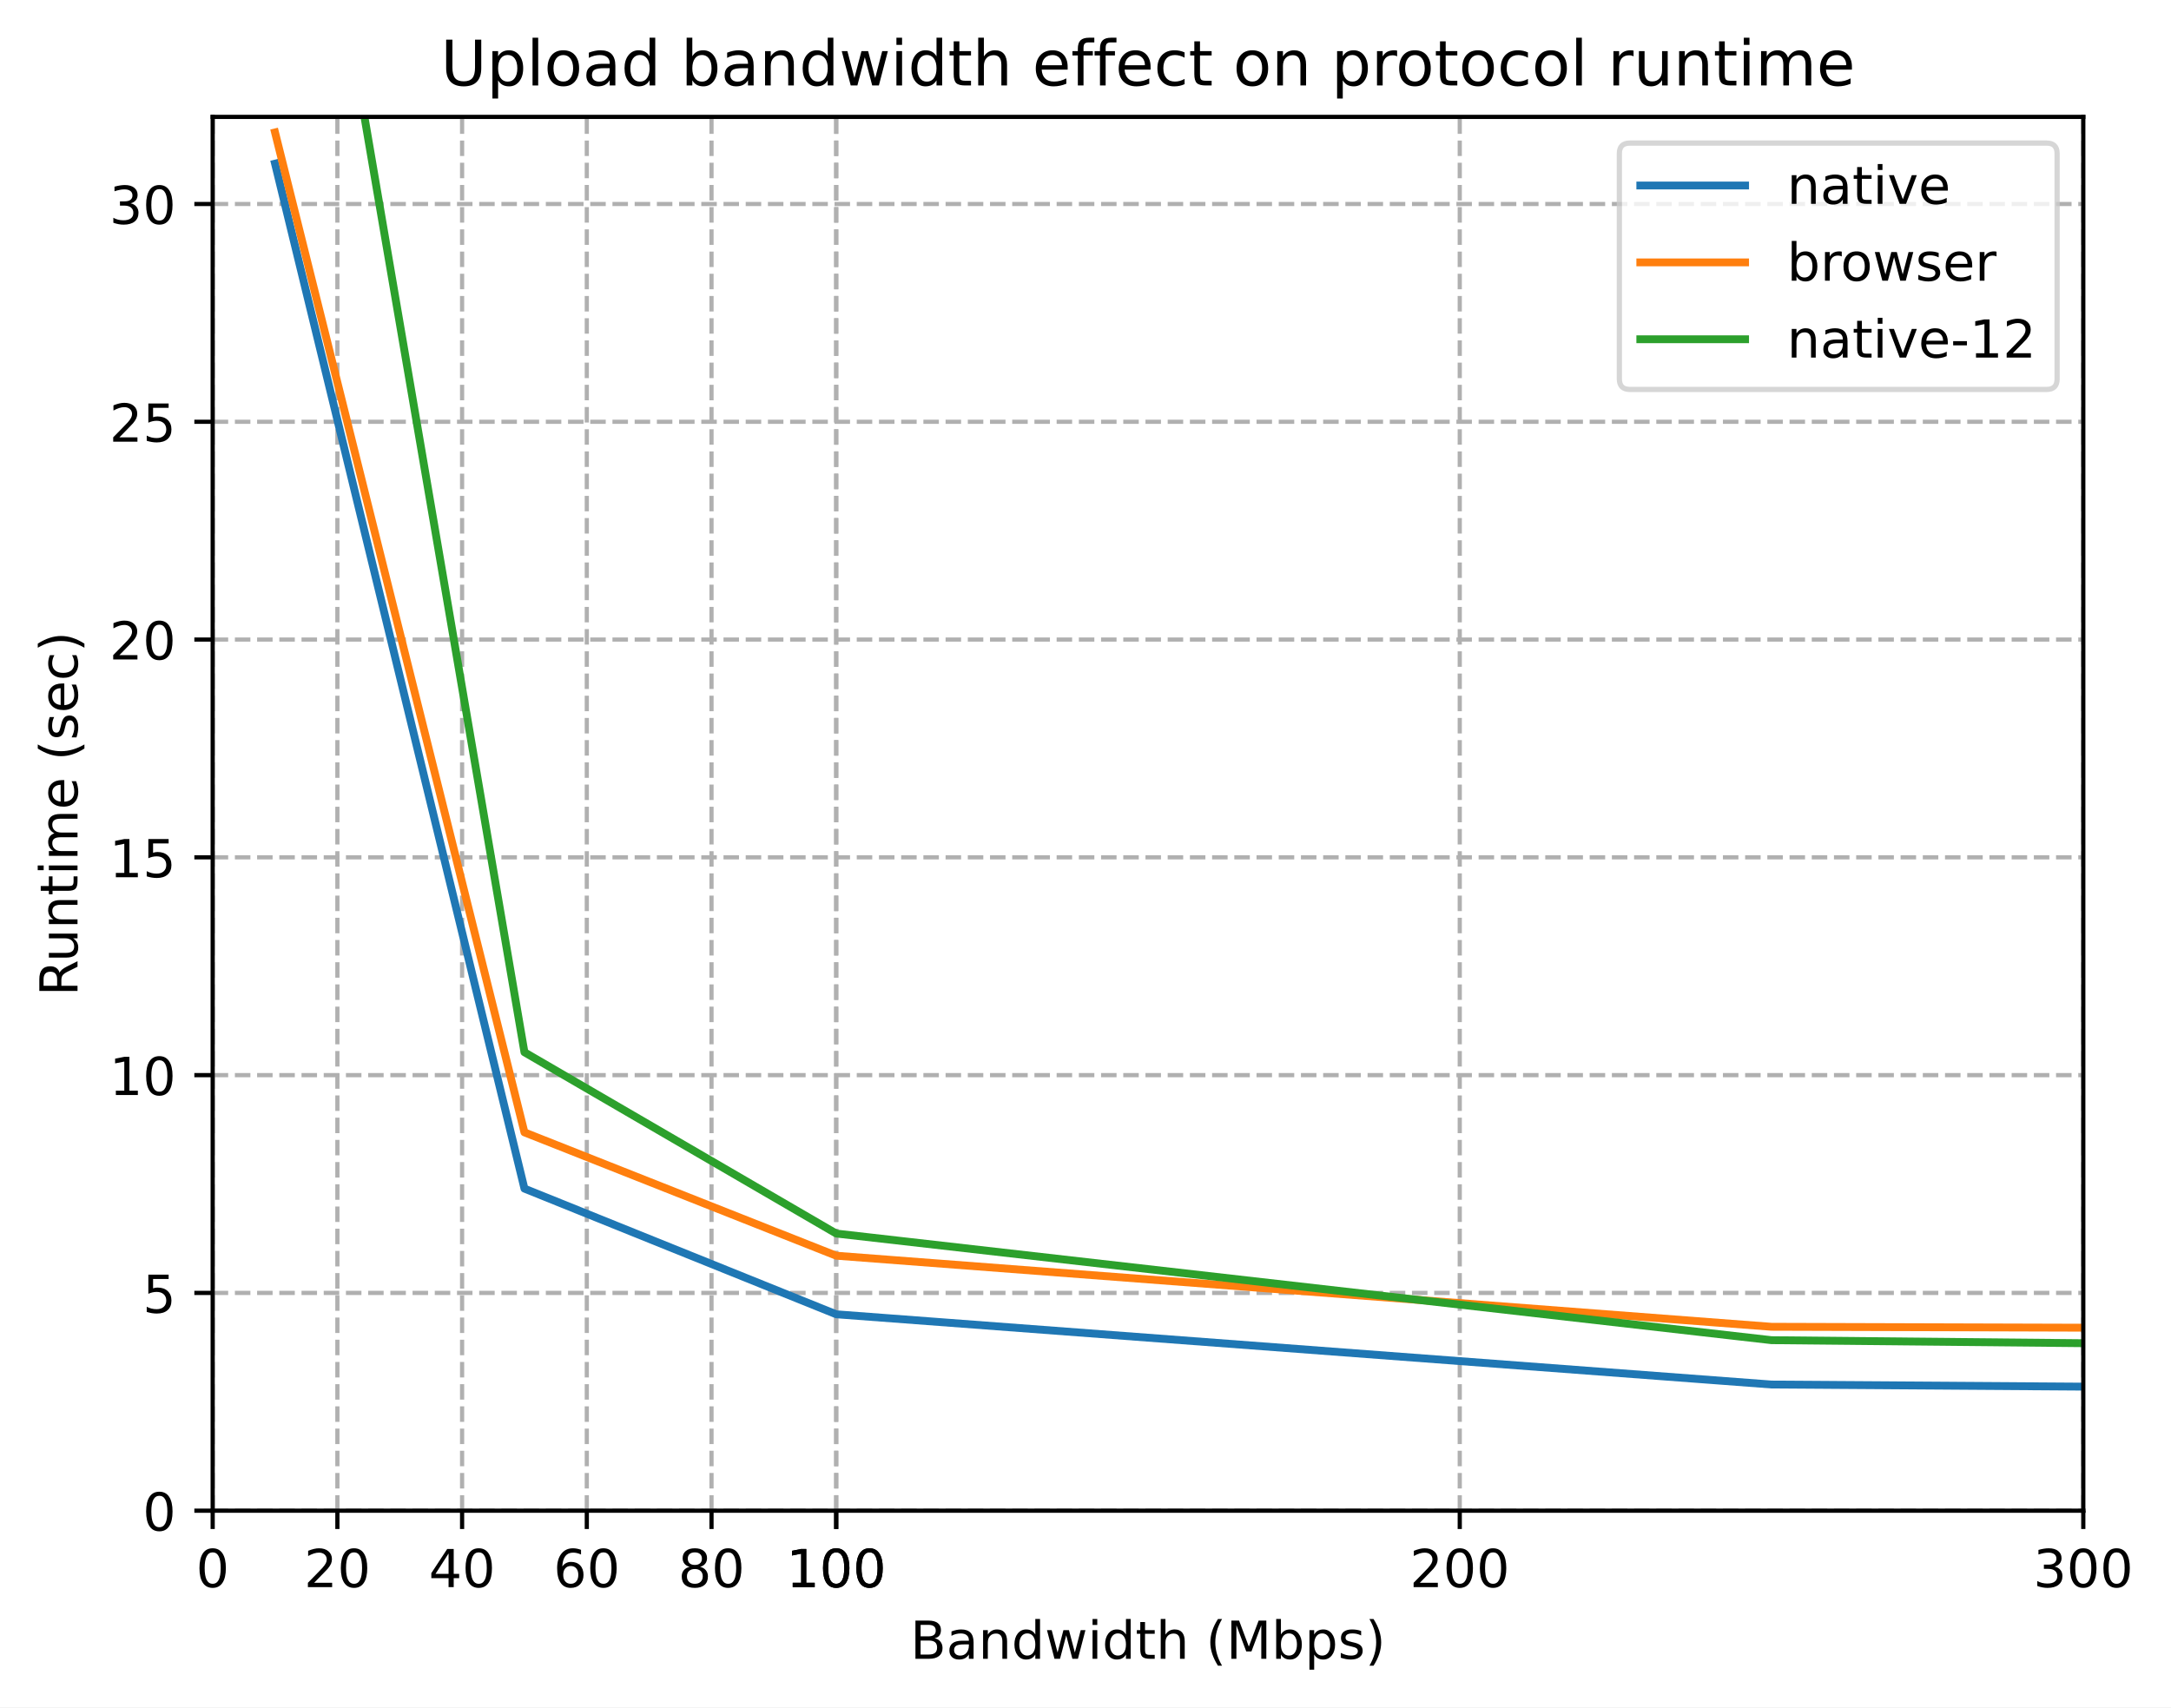
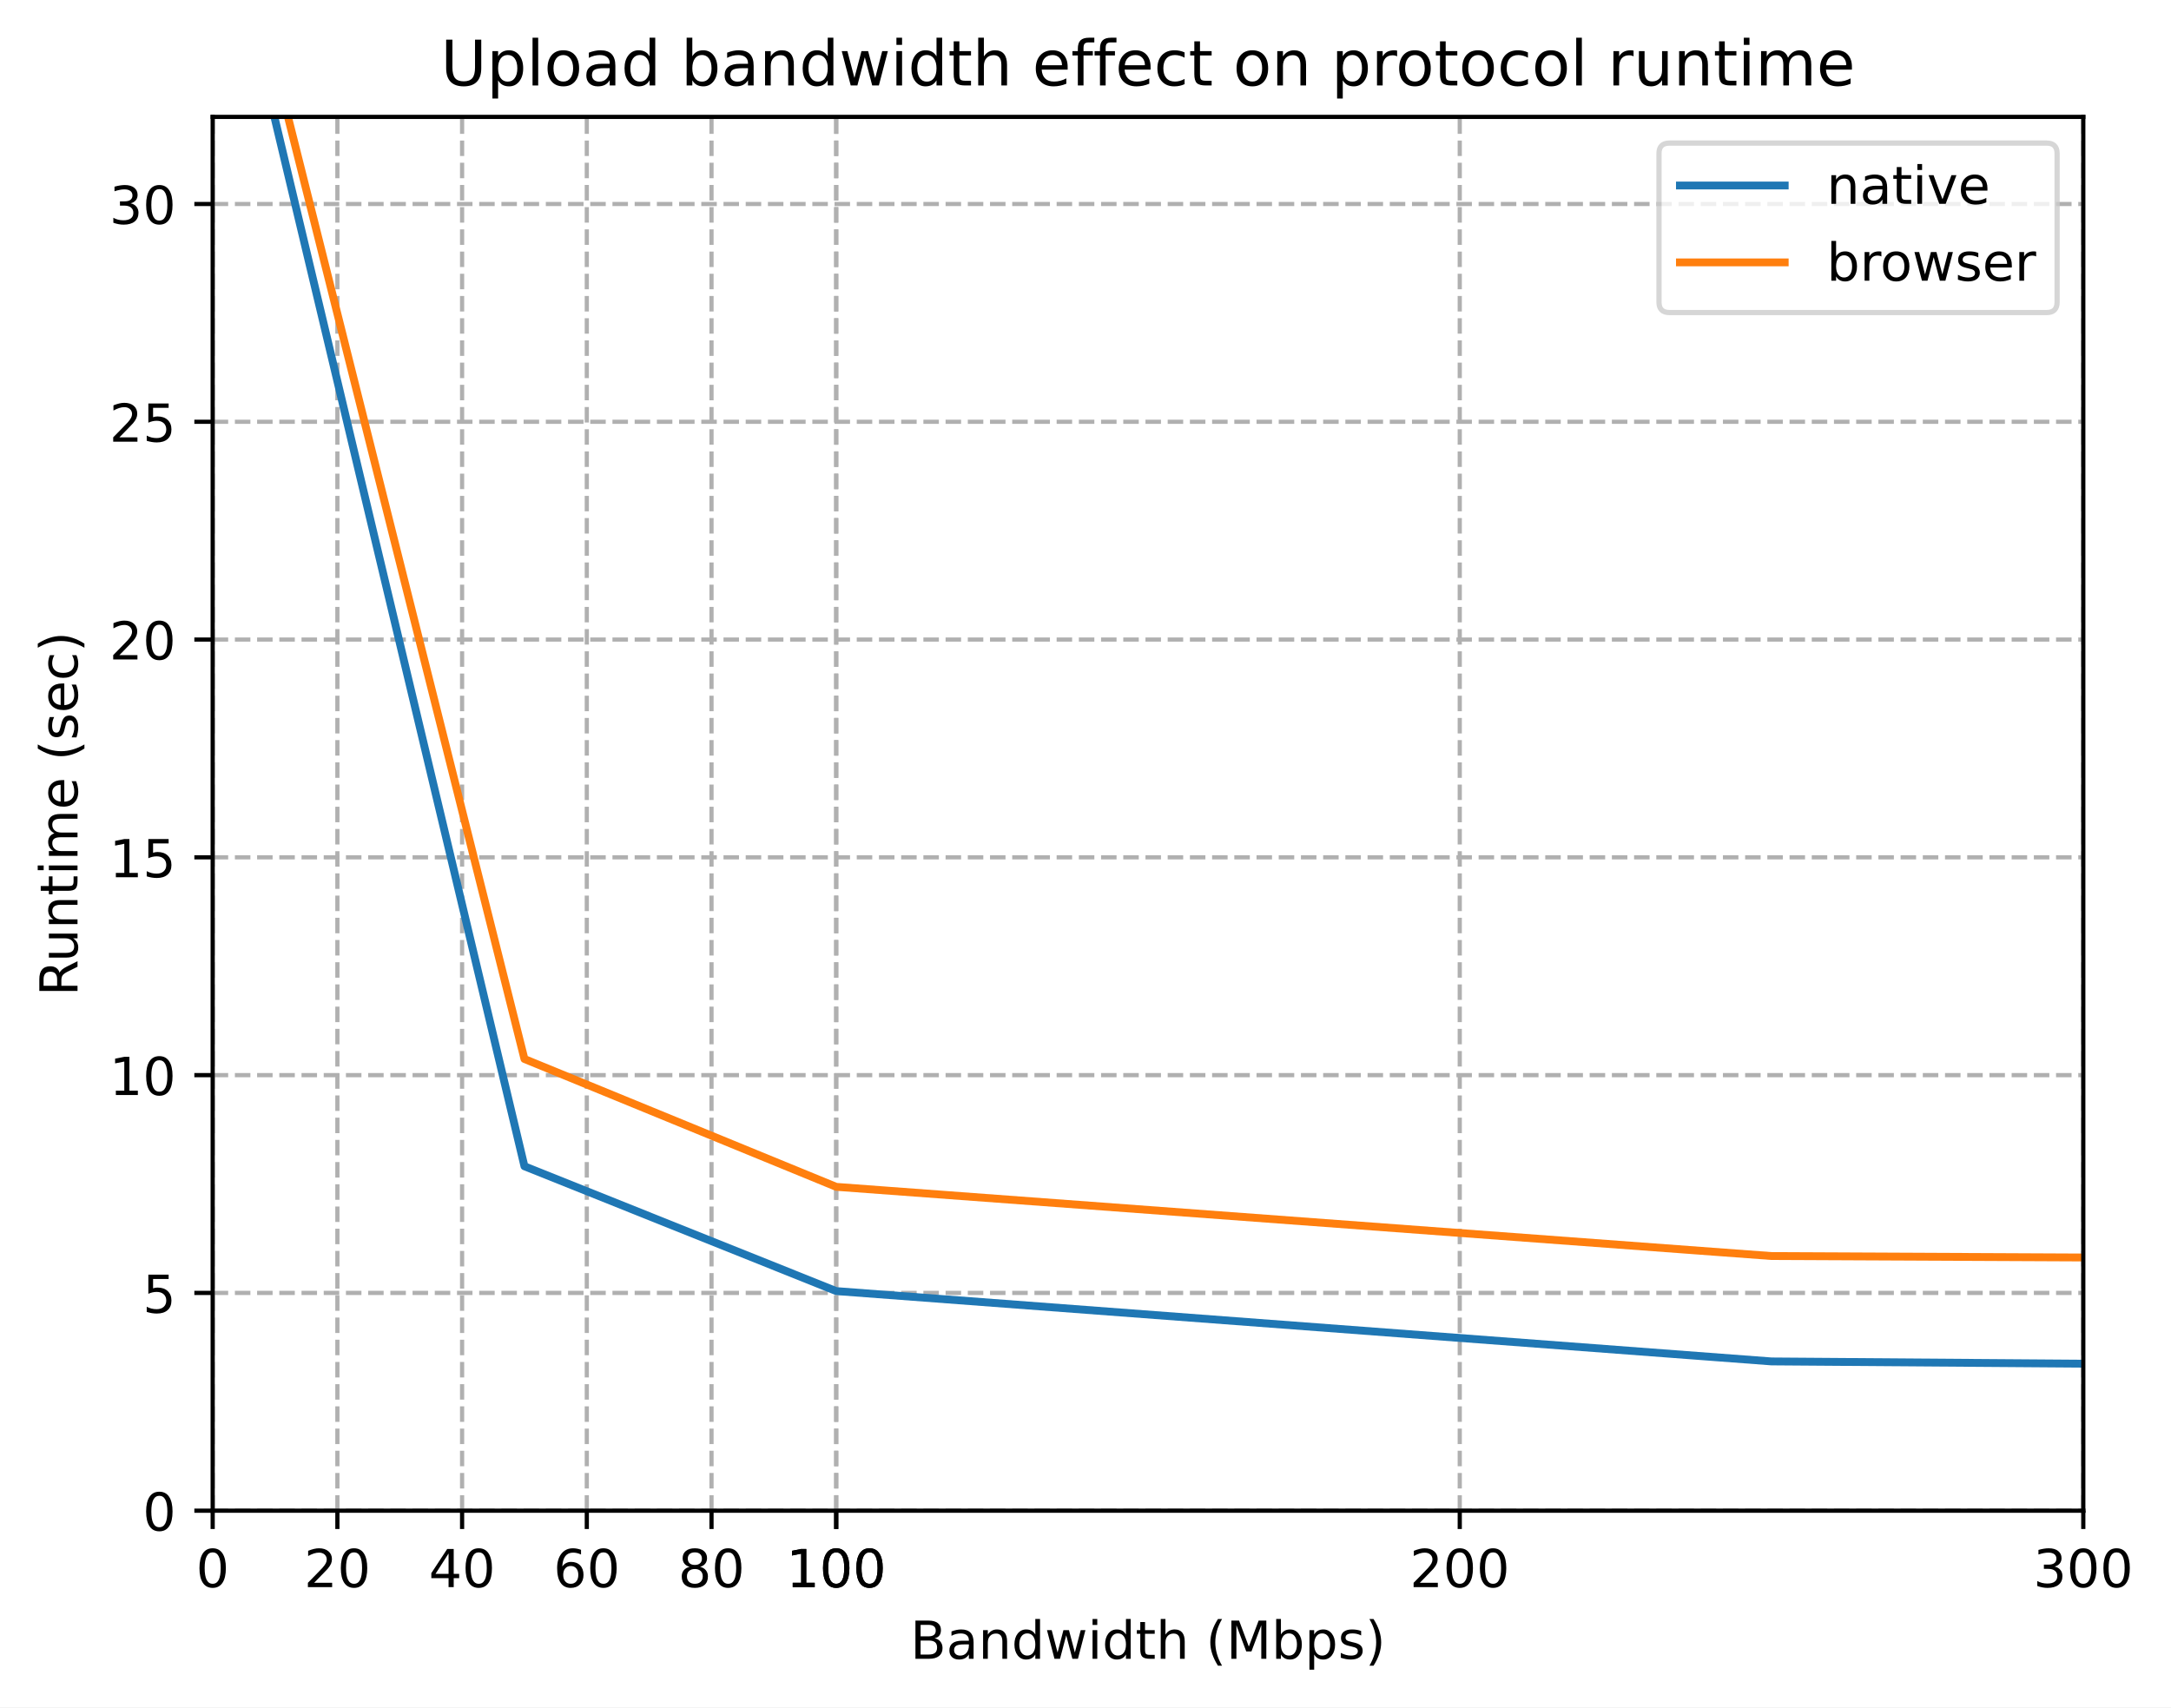
<svg xmlns="http://www.w3.org/2000/svg" xmlns:xlink="http://www.w3.org/1999/xlink" width="414.467pt" height="325.986pt" viewBox="0 0 414.467 325.986" version="1.1">
  <defs>
    <style type="text/css">*{stroke-linejoin: round; stroke-linecap: butt}</style>
  </defs>
  <g id="figure_1">
    <g id="patch_1">
      <path d="M 0 325.986  L 414.467 325.986  L 414.467 0  L 0 0  z " style="fill: #ffffff" />
    </g>
    <g id="axes_1">
      <g id="patch_2">
        <path d="M 40.603 288.43  L 397.723 288.43  L 397.723 22.318  L 40.603 22.318  z " style="fill: #ffffff" />
      </g>
      <g id="matplotlib.axis_1">
        <g id="xtick_1">
          <g id="line2d_1">
-             <path d="M 40.603 288.43  L 40.603 22.318  " clip-path="url(#pbd665a8f31)" style="fill: none; stroke-dasharray: 2.96,1.28; stroke-dashoffset: 0; stroke: #b0b0b0; stroke-width: 0.8" />
+             <path d="M 40.603 288.43  L 40.603 22.318  " clip-path="url(#pa6a44167e9)" style="fill: none; stroke-dasharray: 2.96,1.28; stroke-dashoffset: 0; stroke: #b0b0b0; stroke-width: 0.8" />
          </g>
          <g id="line2d_2">
            <defs>
-               <path id="m6ba4d88e51" d="M 0 0  L 0 3.5  " style="stroke: #000000; stroke-width: 0.8" />
+               <path id="me8ff50c02f" d="M 0 0  L 0 3.5  " style="stroke: #000000; stroke-width: 0.8" />
            </defs>
            <g>
-               <use xlink:href="#m6ba4d88e51" x="40.603" y="288.43" style="stroke: #000000; stroke-width: 0.8" />
+               <use xlink:href="#me8ff50c02f" x="40.603" y="288.43" style="stroke: #000000; stroke-width: 0.8" />
            </g>
          </g>
          <g id="text_1">
            <g transform="translate(37.42188 303.0286) scale(0.1 -0.1)">
              <defs>
                <path id="DejaVuSans-30" d="M 2034 4250  Q 1547 4250 1301 3770  Q 1056 3291 1056 2328  Q 1056 1369 1301 889  Q 1547 409 2034 409  Q 2525 409 2770 889  Q 3016 1369 3016 2328  Q 3016 3291 2770 3770  Q 2525 4250 2034 4250  z M 2034 4750  Q 2819 4750 3233 4129  Q 3647 3509 3647 2328  Q 3647 1150 3233 529  Q 2819 -91 2034 -91  Q 1250 -91 836 529  Q 422 1150 422 2328  Q 422 3509 836 4129  Q 1250 4750 2034 4750  z " transform="scale(0.015625)" />
              </defs>
              <use xlink:href="#DejaVuSans-30" />
            </g>
          </g>
        </g>
        <g id="xtick_2">
          <g id="line2d_3">
-             <path d="M 64.411 288.43  L 64.411 22.318  " clip-path="url(#pbd665a8f31)" style="fill: none; stroke-dasharray: 2.96,1.28; stroke-dashoffset: 0; stroke: #b0b0b0; stroke-width: 0.8" />
+             <path d="M 64.411 288.43  L 64.411 22.318  " clip-path="url(#pa6a44167e9)" style="fill: none; stroke-dasharray: 2.96,1.28; stroke-dashoffset: 0; stroke: #b0b0b0; stroke-width: 0.8" />
          </g>
          <g id="line2d_4">
            <g>
-               <use xlink:href="#m6ba4d88e51" x="64.411" y="288.43" style="stroke: #000000; stroke-width: 0.8" />
+               <use xlink:href="#me8ff50c02f" x="64.411" y="288.43" style="stroke: #000000; stroke-width: 0.8" />
            </g>
          </g>
          <g id="text_2">
            <g transform="translate(58.04863 303.0286) scale(0.1 -0.1)">
              <defs>
                <path id="DejaVuSans-32" d="M 1228 531  L 3431 531  L 3431 0  L 469 0  L 469 531  Q 828 903 1448 1529  Q 2069 2156 2228 2338  Q 2531 2678 2651 2914  Q 2772 3150 2772 3378  Q 2772 3750 2511 3984  Q 2250 4219 1831 4219  Q 1534 4219 1204 4116  Q 875 4013 500 3803  L 500 4441  Q 881 4594 1212 4672  Q 1544 4750 1819 4750  Q 2544 4750 2975 4387  Q 3406 4025 3406 3419  Q 3406 3131 3298 2873  Q 3191 2616 2906 2266  Q 2828 2175 2409 1742  Q 1991 1309 1228 531  z " transform="scale(0.015625)" />
              </defs>
              <use xlink:href="#DejaVuSans-32" />
              <use xlink:href="#DejaVuSans-30" transform="translate(63.62305 0)" />
            </g>
          </g>
        </g>
        <g id="xtick_3">
          <g id="line2d_5">
-             <path d="M 88.219 288.43  L 88.219 22.318  " clip-path="url(#pbd665a8f31)" style="fill: none; stroke-dasharray: 2.96,1.28; stroke-dashoffset: 0; stroke: #b0b0b0; stroke-width: 0.8" />
+             <path d="M 88.219 288.43  L 88.219 22.318  " clip-path="url(#pa6a44167e9)" style="fill: none; stroke-dasharray: 2.96,1.28; stroke-dashoffset: 0; stroke: #b0b0b0; stroke-width: 0.8" />
          </g>
          <g id="line2d_6">
            <g>
-               <use xlink:href="#m6ba4d88e51" x="88.219" y="288.43" style="stroke: #000000; stroke-width: 0.8" />
+               <use xlink:href="#me8ff50c02f" x="88.219" y="288.43" style="stroke: #000000; stroke-width: 0.8" />
            </g>
          </g>
          <g id="text_3">
            <g transform="translate(81.85662 303.0286) scale(0.1 -0.1)">
              <defs>
                <path id="DejaVuSans-34" d="M 2419 4116  L 825 1625  L 2419 1625  L 2419 4116  z M 2253 4666  L 3047 4666  L 3047 1625  L 3713 1625  L 3713 1100  L 3047 1100  L 3047 0  L 2419 0  L 2419 1100  L 313 1100  L 313 1709  L 2253 4666  z " transform="scale(0.015625)" />
              </defs>
              <use xlink:href="#DejaVuSans-34" />
              <use xlink:href="#DejaVuSans-30" transform="translate(63.62305 0)" />
            </g>
          </g>
        </g>
        <g id="xtick_4">
          <g id="line2d_7">
-             <path d="M 112.027 288.43  L 112.027 22.318  " clip-path="url(#pbd665a8f31)" style="fill: none; stroke-dasharray: 2.96,1.28; stroke-dashoffset: 0; stroke: #b0b0b0; stroke-width: 0.8" />
+             <path d="M 112.027 288.43  L 112.027 22.318  " clip-path="url(#pa6a44167e9)" style="fill: none; stroke-dasharray: 2.96,1.28; stroke-dashoffset: 0; stroke: #b0b0b0; stroke-width: 0.8" />
          </g>
          <g id="line2d_8">
            <g>
-               <use xlink:href="#m6ba4d88e51" x="112.027" y="288.43" style="stroke: #000000; stroke-width: 0.8" />
+               <use xlink:href="#me8ff50c02f" x="112.027" y="288.43" style="stroke: #000000; stroke-width: 0.8" />
            </g>
          </g>
          <g id="text_4">
            <g transform="translate(105.6646 303.0286) scale(0.1 -0.1)">
              <defs>
                <path id="DejaVuSans-36" d="M 2113 2584  Q 1688 2584 1439 2293  Q 1191 2003 1191 1497  Q 1191 994 1439 701  Q 1688 409 2113 409  Q 2538 409 2786 701  Q 3034 994 3034 1497  Q 3034 2003 2786 2293  Q 2538 2584 2113 2584  z M 3366 4563  L 3366 3988  Q 3128 4100 2886 4159  Q 2644 4219 2406 4219  Q 1781 4219 1451 3797  Q 1122 3375 1075 2522  Q 1259 2794 1537 2939  Q 1816 3084 2150 3084  Q 2853 3084 3261 2657  Q 3669 2231 3669 1497  Q 3669 778 3244 343  Q 2819 -91 2113 -91  Q 1303 -91 875 529  Q 447 1150 447 2328  Q 447 3434 972 4092  Q 1497 4750 2381 4750  Q 2619 4750 2861 4703  Q 3103 4656 3366 4563  z " transform="scale(0.015625)" />
              </defs>
              <use xlink:href="#DejaVuSans-36" />
              <use xlink:href="#DejaVuSans-30" transform="translate(63.62305 0)" />
            </g>
          </g>
        </g>
        <g id="xtick_5">
          <g id="line2d_9">
-             <path d="M 135.835 288.43  L 135.835 22.318  " clip-path="url(#pbd665a8f31)" style="fill: none; stroke-dasharray: 2.96,1.28; stroke-dashoffset: 0; stroke: #b0b0b0; stroke-width: 0.8" />
+             <path d="M 135.835 288.43  L 135.835 22.318  " clip-path="url(#pa6a44167e9)" style="fill: none; stroke-dasharray: 2.96,1.28; stroke-dashoffset: 0; stroke: #b0b0b0; stroke-width: 0.8" />
          </g>
          <g id="line2d_10">
            <g>
-               <use xlink:href="#m6ba4d88e51" x="135.835" y="288.43" style="stroke: #000000; stroke-width: 0.8" />
+               <use xlink:href="#me8ff50c02f" x="135.835" y="288.43" style="stroke: #000000; stroke-width: 0.8" />
            </g>
          </g>
          <g id="text_5">
            <g transform="translate(129.4726 303.0286) scale(0.1 -0.1)">
              <defs>
                <path id="DejaVuSans-38" d="M 2034 2216  Q 1584 2216 1326 1975  Q 1069 1734 1069 1313  Q 1069 891 1326 650  Q 1584 409 2034 409  Q 2484 409 2743 651  Q 3003 894 3003 1313  Q 3003 1734 2745 1975  Q 2488 2216 2034 2216  z M 1403 2484  Q 997 2584 770 2862  Q 544 3141 544 3541  Q 544 4100 942 4425  Q 1341 4750 2034 4750  Q 2731 4750 3128 4425  Q 3525 4100 3525 3541  Q 3525 3141 3298 2862  Q 3072 2584 2669 2484  Q 3125 2378 3379 2068  Q 3634 1759 3634 1313  Q 3634 634 3220 271  Q 2806 -91 2034 -91  Q 1263 -91 848 271  Q 434 634 434 1313  Q 434 1759 690 2068  Q 947 2378 1403 2484  z M 1172 3481  Q 1172 3119 1398 2916  Q 1625 2713 2034 2713  Q 2441 2713 2670 2916  Q 2900 3119 2900 3481  Q 2900 3844 2670 4047  Q 2441 4250 2034 4250  Q 1625 4250 1398 4047  Q 1172 3844 1172 3481  z " transform="scale(0.015625)" />
              </defs>
              <use xlink:href="#DejaVuSans-38" />
              <use xlink:href="#DejaVuSans-30" transform="translate(63.62305 0)" />
            </g>
          </g>
        </g>
        <g id="xtick_6">
          <g id="line2d_11">
-             <path d="M 159.643 288.43  L 159.643 22.318  " clip-path="url(#pbd665a8f31)" style="fill: none; stroke-dasharray: 2.96,1.28; stroke-dashoffset: 0; stroke: #b0b0b0; stroke-width: 0.8" />
+             <path d="M 159.643 288.43  L 159.643 22.318  " clip-path="url(#pa6a44167e9)" style="fill: none; stroke-dasharray: 2.96,1.28; stroke-dashoffset: 0; stroke: #b0b0b0; stroke-width: 0.8" />
          </g>
          <g id="line2d_12">
            <g>
-               <use xlink:href="#m6ba4d88e51" x="159.643" y="288.43" style="stroke: #000000; stroke-width: 0.8" />
+               <use xlink:href="#me8ff50c02f" x="159.643" y="288.43" style="stroke: #000000; stroke-width: 0.8" />
            </g>
          </g>
          <g id="text_6">
            <g transform="translate(150.0994 303.0286) scale(0.1 -0.1)">
              <defs>
                <path id="DejaVuSans-31" d="M 794 531  L 1825 531  L 1825 4091  L 703 3866  L 703 4441  L 1819 4666  L 2450 4666  L 2450 531  L 3481 531  L 3481 0  L 794 0  L 794 531  z " transform="scale(0.015625)" />
              </defs>
              <use xlink:href="#DejaVuSans-31" />
              <use xlink:href="#DejaVuSans-30" transform="translate(63.62305 0)" />
              <use xlink:href="#DejaVuSans-30" transform="translate(127.2461 0)" />
            </g>
          </g>
        </g>
        <g id="xtick_7">
          <g id="line2d_13">
-             <path d="M 159.643 288.43  L 159.643 22.318  " clip-path="url(#pbd665a8f31)" style="fill: none; stroke-dasharray: 2.96,1.28; stroke-dashoffset: 0; stroke: #b0b0b0; stroke-width: 0.8" />
+             <path d="M 159.643 288.43  L 159.643 22.318  " clip-path="url(#pa6a44167e9)" style="fill: none; stroke-dasharray: 2.96,1.28; stroke-dashoffset: 0; stroke: #b0b0b0; stroke-width: 0.8" />
          </g>
          <g id="line2d_14">
            <g>
-               <use xlink:href="#m6ba4d88e51" x="159.643" y="288.43" style="stroke: #000000; stroke-width: 0.8" />
+               <use xlink:href="#me8ff50c02f" x="159.643" y="288.43" style="stroke: #000000; stroke-width: 0.8" />
            </g>
          </g>
          <g id="text_7">
            <g transform="translate(150.0994 303.0286) scale(0.1 -0.1)">
              <use xlink:href="#DejaVuSans-31" />
              <use xlink:href="#DejaVuSans-30" transform="translate(63.62305 0)" />
              <use xlink:href="#DejaVuSans-30" transform="translate(127.2461 0)" />
            </g>
          </g>
        </g>
        <g id="xtick_8">
          <g id="line2d_15">
-             <path d="M 278.683 288.43  L 278.683 22.318  " clip-path="url(#pbd665a8f31)" style="fill: none; stroke-dasharray: 2.96,1.28; stroke-dashoffset: 0; stroke: #b0b0b0; stroke-width: 0.8" />
+             <path d="M 278.683 288.43  L 278.683 22.318  " clip-path="url(#pa6a44167e9)" style="fill: none; stroke-dasharray: 2.96,1.28; stroke-dashoffset: 0; stroke: #b0b0b0; stroke-width: 0.8" />
          </g>
          <g id="line2d_16">
            <g>
-               <use xlink:href="#m6ba4d88e51" x="278.683" y="288.43" style="stroke: #000000; stroke-width: 0.8" />
+               <use xlink:href="#me8ff50c02f" x="278.683" y="288.43" style="stroke: #000000; stroke-width: 0.8" />
            </g>
          </g>
          <g id="text_8">
            <g transform="translate(269.1394 303.0286) scale(0.1 -0.1)">
              <use xlink:href="#DejaVuSans-32" />
              <use xlink:href="#DejaVuSans-30" transform="translate(63.62305 0)" />
              <use xlink:href="#DejaVuSans-30" transform="translate(127.2461 0)" />
            </g>
          </g>
        </g>
        <g id="xtick_9">
          <g id="line2d_17">
-             <path d="M 397.723 288.43  L 397.723 22.318  " clip-path="url(#pbd665a8f31)" style="fill: none; stroke-dasharray: 2.96,1.28; stroke-dashoffset: 0; stroke: #b0b0b0; stroke-width: 0.8" />
+             <path d="M 397.723 288.43  L 397.723 22.318  " clip-path="url(#pa6a44167e9)" style="fill: none; stroke-dasharray: 2.96,1.28; stroke-dashoffset: 0; stroke: #b0b0b0; stroke-width: 0.8" />
          </g>
          <g id="line2d_18">
            <g>
-               <use xlink:href="#m6ba4d88e51" x="397.723" y="288.43" style="stroke: #000000; stroke-width: 0.8" />
+               <use xlink:href="#me8ff50c02f" x="397.723" y="288.43" style="stroke: #000000; stroke-width: 0.8" />
            </g>
          </g>
          <g id="text_9">
            <g transform="translate(388.1794 303.0286) scale(0.1 -0.1)">
              <defs>
                <path id="DejaVuSans-33" d="M 2597 2516  Q 3050 2419 3304 2112  Q 3559 1806 3559 1356  Q 3559 666 3084 287  Q 2609 -91 1734 -91  Q 1441 -91 1130 -33  Q 819 25 488 141  L 488 750  Q 750 597 1062 519  Q 1375 441 1716 441  Q 2309 441 2620 675  Q 2931 909 2931 1356  Q 2931 1769 2642 2001  Q 2353 2234 1838 2234  L 1294 2234  L 1294 2753  L 1863 2753  Q 2328 2753 2575 2939  Q 2822 3125 2822 3475  Q 2822 3834 2567 4026  Q 2313 4219 1838 4219  Q 1578 4219 1281 4162  Q 984 4106 628 3988  L 628 4550  Q 988 4650 1302 4700  Q 1616 4750 1894 4750  Q 2613 4750 3031 4423  Q 3450 4097 3450 3541  Q 3450 3153 3228 2886  Q 3006 2619 2597 2516  z " transform="scale(0.015625)" />
              </defs>
              <use xlink:href="#DejaVuSans-33" />
              <use xlink:href="#DejaVuSans-30" transform="translate(63.62305 0)" />
              <use xlink:href="#DejaVuSans-30" transform="translate(127.2461 0)" />
            </g>
          </g>
        </g>
        <g id="text_10">
          <g transform="translate(173.7866 316.7067) scale(0.1 -0.1)">
            <defs>
              <path id="DejaVuSans-42" d="M 1259 2228  L 1259 519  L 2272 519  Q 2781 519 3026 730  Q 3272 941 3272 1375  Q 3272 1813 3026 2020  Q 2781 2228 2272 2228  L 1259 2228  z M 1259 4147  L 1259 2741  L 2194 2741  Q 2656 2741 2882 2914  Q 3109 3088 3109 3444  Q 3109 3797 2882 3972  Q 2656 4147 2194 4147  L 1259 4147  z M 628 4666  L 2241 4666  Q 2963 4666 3353 4366  Q 3744 4066 3744 3513  Q 3744 3084 3544 2831  Q 3344 2578 2956 2516  Q 3422 2416 3680 2098  Q 3938 1781 3938 1306  Q 3938 681 3513 340  Q 3088 0 2303 0  L 628 0  L 628 4666  z " transform="scale(0.015625)" />
              <path id="DejaVuSans-61" d="M 2194 1759  Q 1497 1759 1228 1600  Q 959 1441 959 1056  Q 959 750 1161 570  Q 1363 391 1709 391  Q 2188 391 2477 730  Q 2766 1069 2766 1631  L 2766 1759  L 2194 1759  z M 3341 1997  L 3341 0  L 2766 0  L 2766 531  Q 2569 213 2275 61  Q 1981 -91 1556 -91  Q 1019 -91 701 211  Q 384 513 384 1019  Q 384 1609 779 1909  Q 1175 2209 1959 2209  L 2766 2209  L 2766 2266  Q 2766 2663 2505 2880  Q 2244 3097 1772 3097  Q 1472 3097 1187 3025  Q 903 2953 641 2809  L 641 3341  Q 956 3463 1253 3523  Q 1550 3584 1831 3584  Q 2591 3584 2966 3190  Q 3341 2797 3341 1997  z " transform="scale(0.015625)" />
              <path id="DejaVuSans-6e" d="M 3513 2113  L 3513 0  L 2938 0  L 2938 2094  Q 2938 2591 2744 2837  Q 2550 3084 2163 3084  Q 1697 3084 1428 2787  Q 1159 2491 1159 1978  L 1159 0  L 581 0  L 581 3500  L 1159 3500  L 1159 2956  Q 1366 3272 1645 3428  Q 1925 3584 2291 3584  Q 2894 3584 3203 3211  Q 3513 2838 3513 2113  z " transform="scale(0.015625)" />
              <path id="DejaVuSans-64" d="M 2906 2969  L 2906 4863  L 3481 4863  L 3481 0  L 2906 0  L 2906 525  Q 2725 213 2448 61  Q 2172 -91 1784 -91  Q 1150 -91 751 415  Q 353 922 353 1747  Q 353 2572 751 3078  Q 1150 3584 1784 3584  Q 2172 3584 2448 3432  Q 2725 3281 2906 2969  z M 947 1747  Q 947 1113 1208 752  Q 1469 391 1925 391  Q 2381 391 2643 752  Q 2906 1113 2906 1747  Q 2906 2381 2643 2742  Q 2381 3103 1925 3103  Q 1469 3103 1208 2742  Q 947 2381 947 1747  z " transform="scale(0.015625)" />
              <path id="DejaVuSans-77" d="M 269 3500  L 844 3500  L 1563 769  L 2278 3500  L 2956 3500  L 3675 769  L 4391 3500  L 4966 3500  L 4050 0  L 3372 0  L 2619 2869  L 1863 0  L 1184 0  L 269 3500  z " transform="scale(0.015625)" />
              <path id="DejaVuSans-69" d="M 603 3500  L 1178 3500  L 1178 0  L 603 0  L 603 3500  z M 603 4863  L 1178 4863  L 1178 4134  L 603 4134  L 603 4863  z " transform="scale(0.015625)" />
              <path id="DejaVuSans-74" d="M 1172 4494  L 1172 3500  L 2356 3500  L 2356 3053  L 1172 3053  L 1172 1153  Q 1172 725 1289 603  Q 1406 481 1766 481  L 2356 481  L 2356 0  L 1766 0  Q 1100 0 847 248  Q 594 497 594 1153  L 594 3053  L 172 3053  L 172 3500  L 594 3500  L 594 4494  L 1172 4494  z " transform="scale(0.015625)" />
              <path id="DejaVuSans-68" d="M 3513 2113  L 3513 0  L 2938 0  L 2938 2094  Q 2938 2591 2744 2837  Q 2550 3084 2163 3084  Q 1697 3084 1428 2787  Q 1159 2491 1159 1978  L 1159 0  L 581 0  L 581 4863  L 1159 4863  L 1159 2956  Q 1366 3272 1645 3428  Q 1925 3584 2291 3584  Q 2894 3584 3203 3211  Q 3513 2838 3513 2113  z " transform="scale(0.015625)" />
              <path id="DejaVuSans-20" transform="scale(0.015625)" />
              <path id="DejaVuSans-28" d="M 1984 4856  Q 1566 4138 1362 3434  Q 1159 2731 1159 2009  Q 1159 1288 1364 580  Q 1569 -128 1984 -844  L 1484 -844  Q 1016 -109 783 600  Q 550 1309 550 2009  Q 550 2706 781 3412  Q 1013 4119 1484 4856  L 1984 4856  z " transform="scale(0.015625)" />
              <path id="DejaVuSans-4d" d="M 628 4666  L 1569 4666  L 2759 1491  L 3956 4666  L 4897 4666  L 4897 0  L 4281 0  L 4281 4097  L 3078 897  L 2444 897  L 1241 4097  L 1241 0  L 628 0  L 628 4666  z " transform="scale(0.015625)" />
              <path id="DejaVuSans-62" d="M 3116 1747  Q 3116 2381 2855 2742  Q 2594 3103 2138 3103  Q 1681 3103 1420 2742  Q 1159 2381 1159 1747  Q 1159 1113 1420 752  Q 1681 391 2138 391  Q 2594 391 2855 752  Q 3116 1113 3116 1747  z M 1159 2969  Q 1341 3281 1617 3432  Q 1894 3584 2278 3584  Q 2916 3584 3314 3078  Q 3713 2572 3713 1747  Q 3713 922 3314 415  Q 2916 -91 2278 -91  Q 1894 -91 1617 61  Q 1341 213 1159 525  L 1159 0  L 581 0  L 581 4863  L 1159 4863  L 1159 2969  z " transform="scale(0.015625)" />
              <path id="DejaVuSans-70" d="M 1159 525  L 1159 -1331  L 581 -1331  L 581 3500  L 1159 3500  L 1159 2969  Q 1341 3281 1617 3432  Q 1894 3584 2278 3584  Q 2916 3584 3314 3078  Q 3713 2572 3713 1747  Q 3713 922 3314 415  Q 2916 -91 2278 -91  Q 1894 -91 1617 61  Q 1341 213 1159 525  z M 3116 1747  Q 3116 2381 2855 2742  Q 2594 3103 2138 3103  Q 1681 3103 1420 2742  Q 1159 2381 1159 1747  Q 1159 1113 1420 752  Q 1681 391 2138 391  Q 2594 391 2855 752  Q 3116 1113 3116 1747  z " transform="scale(0.015625)" />
              <path id="DejaVuSans-73" d="M 2834 3397  L 2834 2853  Q 2591 2978 2328 3040  Q 2066 3103 1784 3103  Q 1356 3103 1142 2972  Q 928 2841 928 2578  Q 928 2378 1081 2264  Q 1234 2150 1697 2047  L 1894 2003  Q 2506 1872 2764 1633  Q 3022 1394 3022 966  Q 3022 478 2636 193  Q 2250 -91 1575 -91  Q 1294 -91 989 -36  Q 684 19 347 128  L 347 722  Q 666 556 975 473  Q 1284 391 1588 391  Q 1994 391 2212 530  Q 2431 669 2431 922  Q 2431 1156 2273 1281  Q 2116 1406 1581 1522  L 1381 1569  Q 847 1681 609 1914  Q 372 2147 372 2553  Q 372 3047 722 3315  Q 1072 3584 1716 3584  Q 2034 3584 2315 3537  Q 2597 3491 2834 3397  z " transform="scale(0.015625)" />
              <path id="DejaVuSans-29" d="M 513 4856  L 1013 4856  Q 1481 4119 1714 3412  Q 1947 2706 1947 2009  Q 1947 1309 1714 600  Q 1481 -109 1013 -844  L 513 -844  Q 928 -128 1133 580  Q 1338 1288 1338 2009  Q 1338 2731 1133 3434  Q 928 4138 513 4856  z " transform="scale(0.015625)" />
            </defs>
            <use xlink:href="#DejaVuSans-42" />
            <use xlink:href="#DejaVuSans-61" transform="translate(68.60352 0)" />
            <use xlink:href="#DejaVuSans-6e" transform="translate(129.8828 0)" />
            <use xlink:href="#DejaVuSans-64" transform="translate(193.2617 0)" />
            <use xlink:href="#DejaVuSans-77" transform="translate(256.7383 0)" />
            <use xlink:href="#DejaVuSans-69" transform="translate(338.5254 0)" />
            <use xlink:href="#DejaVuSans-64" transform="translate(366.3086 0)" />
            <use xlink:href="#DejaVuSans-74" transform="translate(429.7852 0)" />
            <use xlink:href="#DejaVuSans-68" transform="translate(468.9941 0)" />
            <use xlink:href="#DejaVuSans-20" transform="translate(532.373 0)" />
            <use xlink:href="#DejaVuSans-28" transform="translate(564.1602 0)" />
            <use xlink:href="#DejaVuSans-4d" transform="translate(603.1738 0)" />
            <use xlink:href="#DejaVuSans-62" transform="translate(689.4531 0)" />
            <use xlink:href="#DejaVuSans-70" transform="translate(752.9297 0)" />
            <use xlink:href="#DejaVuSans-73" transform="translate(816.4062 0)" />
            <use xlink:href="#DejaVuSans-29" transform="translate(868.5059 0)" />
          </g>
        </g>
      </g>
      <g id="matplotlib.axis_2">
        <g id="ytick_1">
          <g id="line2d_19">
-             <path d="M 40.603 288.43  L 397.723 288.43  " clip-path="url(#pbd665a8f31)" style="fill: none; stroke-dasharray: 2.96,1.28; stroke-dashoffset: 0; stroke: #b0b0b0; stroke-width: 0.8" />
+             <path d="M 40.603 288.43  L 397.723 288.43  " clip-path="url(#pa6a44167e9)" style="fill: none; stroke-dasharray: 2.96,1.28; stroke-dashoffset: 0; stroke: #b0b0b0; stroke-width: 0.8" />
          </g>
          <g id="line2d_20">
            <defs>
-               <path id="mc3adfcf607" d="M 0 0  L -3.5 0  " style="stroke: #000000; stroke-width: 0.8" />
+               <path id="mf56e98d780" d="M 0 0  L -3.5 0  " style="stroke: #000000; stroke-width: 0.8" />
            </defs>
            <g>
-               <use xlink:href="#mc3adfcf607" x="40.603" y="288.43" style="stroke: #000000; stroke-width: 0.8" />
+               <use xlink:href="#mf56e98d780" x="40.603" y="288.43" style="stroke: #000000; stroke-width: 0.8" />
            </g>
          </g>
          <g id="text_11">
            <g transform="translate(27.24063 292.2293) scale(0.1 -0.1)">
              <use xlink:href="#DejaVuSans-30" />
            </g>
          </g>
        </g>
        <g id="ytick_2">
          <g id="line2d_21">
-             <path d="M 40.603 246.85  L 397.723 246.85  " clip-path="url(#pbd665a8f31)" style="fill: none; stroke-dasharray: 2.96,1.28; stroke-dashoffset: 0; stroke: #b0b0b0; stroke-width: 0.8" />
+             <path d="M 40.603 246.85  L 397.723 246.85  " clip-path="url(#pa6a44167e9)" style="fill: none; stroke-dasharray: 2.96,1.28; stroke-dashoffset: 0; stroke: #b0b0b0; stroke-width: 0.8" />
          </g>
          <g id="line2d_22">
            <g>
-               <use xlink:href="#mc3adfcf607" x="40.603" y="246.85" style="stroke: #000000; stroke-width: 0.8" />
+               <use xlink:href="#mf56e98d780" x="40.603" y="246.85" style="stroke: #000000; stroke-width: 0.8" />
            </g>
          </g>
          <g id="text_12">
            <g transform="translate(27.24063 250.6493) scale(0.1 -0.1)">
              <defs>
                <path id="DejaVuSans-35" d="M 691 4666  L 3169 4666  L 3169 4134  L 1269 4134  L 1269 2991  Q 1406 3038 1543 3061  Q 1681 3084 1819 3084  Q 2600 3084 3056 2656  Q 3513 2228 3513 1497  Q 3513 744 3044 326  Q 2575 -91 1722 -91  Q 1428 -91 1123 -41  Q 819 9 494 109  L 494 744  Q 775 591 1075 516  Q 1375 441 1709 441  Q 2250 441 2565 725  Q 2881 1009 2881 1497  Q 2881 1984 2565 2268  Q 2250 2553 1709 2553  Q 1456 2553 1204 2497  Q 953 2441 691 2322  L 691 4666  z " transform="scale(0.015625)" />
              </defs>
              <use xlink:href="#DejaVuSans-35" />
            </g>
          </g>
        </g>
        <g id="ytick_3">
          <g id="line2d_23">
-             <path d="M 40.603 205.27  L 397.723 205.27  " clip-path="url(#pbd665a8f31)" style="fill: none; stroke-dasharray: 2.96,1.28; stroke-dashoffset: 0; stroke: #b0b0b0; stroke-width: 0.8" />
+             <path d="M 40.603 205.27  L 397.723 205.27  " clip-path="url(#pa6a44167e9)" style="fill: none; stroke-dasharray: 2.96,1.28; stroke-dashoffset: 0; stroke: #b0b0b0; stroke-width: 0.8" />
          </g>
          <g id="line2d_24">
            <g>
-               <use xlink:href="#mc3adfcf607" x="40.603" y="205.27" style="stroke: #000000; stroke-width: 0.8" />
+               <use xlink:href="#mf56e98d780" x="40.603" y="205.27" style="stroke: #000000; stroke-width: 0.8" />
            </g>
          </g>
          <g id="text_13">
            <g transform="translate(20.87813 209.0693) scale(0.1 -0.1)">
              <use xlink:href="#DejaVuSans-31" />
              <use xlink:href="#DejaVuSans-30" transform="translate(63.62305 0)" />
            </g>
          </g>
        </g>
        <g id="ytick_4">
          <g id="line2d_25">
-             <path d="M 40.603 163.69  L 397.723 163.69  " clip-path="url(#pbd665a8f31)" style="fill: none; stroke-dasharray: 2.96,1.28; stroke-dashoffset: 0; stroke: #b0b0b0; stroke-width: 0.8" />
+             <path d="M 40.603 163.69  L 397.723 163.69  " clip-path="url(#pa6a44167e9)" style="fill: none; stroke-dasharray: 2.96,1.28; stroke-dashoffset: 0; stroke: #b0b0b0; stroke-width: 0.8" />
          </g>
          <g id="line2d_26">
            <g>
-               <use xlink:href="#mc3adfcf607" x="40.603" y="163.69" style="stroke: #000000; stroke-width: 0.8" />
+               <use xlink:href="#mf56e98d780" x="40.603" y="163.69" style="stroke: #000000; stroke-width: 0.8" />
            </g>
          </g>
          <g id="text_14">
            <g transform="translate(20.87813 167.4893) scale(0.1 -0.1)">
              <use xlink:href="#DejaVuSans-31" />
              <use xlink:href="#DejaVuSans-35" transform="translate(63.62305 0)" />
            </g>
          </g>
        </g>
        <g id="ytick_5">
          <g id="line2d_27">
-             <path d="M 40.603 122.11  L 397.723 122.11  " clip-path="url(#pbd665a8f31)" style="fill: none; stroke-dasharray: 2.96,1.28; stroke-dashoffset: 0; stroke: #b0b0b0; stroke-width: 0.8" />
+             <path d="M 40.603 122.11  L 397.723 122.11  " clip-path="url(#pa6a44167e9)" style="fill: none; stroke-dasharray: 2.96,1.28; stroke-dashoffset: 0; stroke: #b0b0b0; stroke-width: 0.8" />
          </g>
          <g id="line2d_28">
            <g>
-               <use xlink:href="#mc3adfcf607" x="40.603" y="122.11" style="stroke: #000000; stroke-width: 0.8" />
+               <use xlink:href="#mf56e98d780" x="40.603" y="122.11" style="stroke: #000000; stroke-width: 0.8" />
            </g>
          </g>
          <g id="text_15">
            <g transform="translate(20.87813 125.9093) scale(0.1 -0.1)">
              <use xlink:href="#DejaVuSans-32" />
              <use xlink:href="#DejaVuSans-30" transform="translate(63.62305 0)" />
            </g>
          </g>
        </g>
        <g id="ytick_6">
          <g id="line2d_29">
-             <path d="M 40.603 80.53  L 397.723 80.53  " clip-path="url(#pbd665a8f31)" style="fill: none; stroke-dasharray: 2.96,1.28; stroke-dashoffset: 0; stroke: #b0b0b0; stroke-width: 0.8" />
+             <path d="M 40.603 80.53  L 397.723 80.53  " clip-path="url(#pa6a44167e9)" style="fill: none; stroke-dasharray: 2.96,1.28; stroke-dashoffset: 0; stroke: #b0b0b0; stroke-width: 0.8" />
          </g>
          <g id="line2d_30">
            <g>
-               <use xlink:href="#mc3adfcf607" x="40.603" y="80.53" style="stroke: #000000; stroke-width: 0.8" />
+               <use xlink:href="#mf56e98d780" x="40.603" y="80.53" style="stroke: #000000; stroke-width: 0.8" />
            </g>
          </g>
          <g id="text_16">
            <g transform="translate(20.87813 84.32934) scale(0.1 -0.1)">
              <use xlink:href="#DejaVuSans-32" />
              <use xlink:href="#DejaVuSans-35" transform="translate(63.62305 0)" />
            </g>
          </g>
        </g>
        <g id="ytick_7">
          <g id="line2d_31">
-             <path d="M 40.603 38.95  L 397.723 38.95  " clip-path="url(#pbd665a8f31)" style="fill: none; stroke-dasharray: 2.96,1.28; stroke-dashoffset: 0; stroke: #b0b0b0; stroke-width: 0.8" />
+             <path d="M 40.603 38.95  L 397.723 38.95  " clip-path="url(#pa6a44167e9)" style="fill: none; stroke-dasharray: 2.96,1.28; stroke-dashoffset: 0; stroke: #b0b0b0; stroke-width: 0.8" />
          </g>
          <g id="line2d_32">
            <g>
-               <use xlink:href="#mc3adfcf607" x="40.603" y="38.95" style="stroke: #000000; stroke-width: 0.8" />
+               <use xlink:href="#mf56e98d780" x="40.603" y="38.95" style="stroke: #000000; stroke-width: 0.8" />
            </g>
          </g>
          <g id="text_17">
            <g transform="translate(20.87813 42.74934) scale(0.1 -0.1)">
              <use xlink:href="#DejaVuSans-33" />
              <use xlink:href="#DejaVuSans-30" transform="translate(63.62305 0)" />
            </g>
          </g>
        </g>
        <g id="text_18">
          <g transform="translate(14.79844 190.178) rotate(-90) scale(0.1 -0.1)">
            <defs>
              <path id="DejaVuSans-52" d="M 2841 2188  Q 3044 2119 3236 1894  Q 3428 1669 3622 1275  L 4263 0  L 3584 0  L 2988 1197  Q 2756 1666 2539 1819  Q 2322 1972 1947 1972  L 1259 1972  L 1259 0  L 628 0  L 628 4666  L 2053 4666  Q 2853 4666 3247 4331  Q 3641 3997 3641 3322  Q 3641 2881 3436 2590  Q 3231 2300 2841 2188  z M 1259 4147  L 1259 2491  L 2053 2491  Q 2509 2491 2742 2702  Q 2975 2913 2975 3322  Q 2975 3731 2742 3939  Q 2509 4147 2053 4147  L 1259 4147  z " transform="scale(0.015625)" />
              <path id="DejaVuSans-75" d="M 544 1381  L 544 3500  L 1119 3500  L 1119 1403  Q 1119 906 1312 657  Q 1506 409 1894 409  Q 2359 409 2629 706  Q 2900 1003 2900 1516  L 2900 3500  L 3475 3500  L 3475 0  L 2900 0  L 2900 538  Q 2691 219 2414 64  Q 2138 -91 1772 -91  Q 1169 -91 856 284  Q 544 659 544 1381  z M 1991 3584  L 1991 3584  z " transform="scale(0.015625)" />
              <path id="DejaVuSans-6d" d="M 3328 2828  Q 3544 3216 3844 3400  Q 4144 3584 4550 3584  Q 5097 3584 5394 3201  Q 5691 2819 5691 2113  L 5691 0  L 5113 0  L 5113 2094  Q 5113 2597 4934 2840  Q 4756 3084 4391 3084  Q 3944 3084 3684 2787  Q 3425 2491 3425 1978  L 3425 0  L 2847 0  L 2847 2094  Q 2847 2600 2669 2842  Q 2491 3084 2119 3084  Q 1678 3084 1418 2786  Q 1159 2488 1159 1978  L 1159 0  L 581 0  L 581 3500  L 1159 3500  L 1159 2956  Q 1356 3278 1631 3431  Q 1906 3584 2284 3584  Q 2666 3584 2933 3390  Q 3200 3197 3328 2828  z " transform="scale(0.015625)" />
              <path id="DejaVuSans-65" d="M 3597 1894  L 3597 1613  L 953 1613  Q 991 1019 1311 708  Q 1631 397 2203 397  Q 2534 397 2845 478  Q 3156 559 3463 722  L 3463 178  Q 3153 47 2828 -22  Q 2503 -91 2169 -91  Q 1331 -91 842 396  Q 353 884 353 1716  Q 353 2575 817 3079  Q 1281 3584 2069 3584  Q 2775 3584 3186 3129  Q 3597 2675 3597 1894  z M 3022 2063  Q 3016 2534 2758 2815  Q 2500 3097 2075 3097  Q 1594 3097 1305 2825  Q 1016 2553 972 2059  L 3022 2063  z " transform="scale(0.015625)" />
              <path id="DejaVuSans-63" d="M 3122 3366  L 3122 2828  Q 2878 2963 2633 3030  Q 2388 3097 2138 3097  Q 1578 3097 1268 2742  Q 959 2388 959 1747  Q 959 1106 1268 751  Q 1578 397 2138 397  Q 2388 397 2633 464  Q 2878 531 3122 666  L 3122 134  Q 2881 22 2623 -34  Q 2366 -91 2075 -91  Q 1284 -91 818 406  Q 353 903 353 1747  Q 353 2603 823 3093  Q 1294 3584 2113 3584  Q 2378 3584 2631 3529  Q 2884 3475 3122 3366  z " transform="scale(0.015625)" />
            </defs>
            <use xlink:href="#DejaVuSans-52" />
            <use xlink:href="#DejaVuSans-75" transform="translate(64.98242 0)" />
            <use xlink:href="#DejaVuSans-6e" transform="translate(128.3613 0)" />
            <use xlink:href="#DejaVuSans-74" transform="translate(191.7402 0)" />
            <use xlink:href="#DejaVuSans-69" transform="translate(230.9492 0)" />
            <use xlink:href="#DejaVuSans-6d" transform="translate(258.7324 0)" />
            <use xlink:href="#DejaVuSans-65" transform="translate(356.1445 0)" />
            <use xlink:href="#DejaVuSans-20" transform="translate(417.668 0)" />
            <use xlink:href="#DejaVuSans-28" transform="translate(449.4551 0)" />
            <use xlink:href="#DejaVuSans-73" transform="translate(488.4688 0)" />
            <use xlink:href="#DejaVuSans-65" transform="translate(540.5684 0)" />
            <use xlink:href="#DejaVuSans-63" transform="translate(602.0918 0)" />
            <use xlink:href="#DejaVuSans-29" transform="translate(657.0723 0)" />
          </g>
        </g>
      </g>
      <g id="line2d_33">
-         <path d="M 52.507 31.245  L 100.123 226.937  L 159.643 250.932  L 338.203 264.343  L 415.467 264.866  " clip-path="url(#pbd665a8f31)" style="fill: none; stroke: #1f77b4; stroke-width: 1.5; stroke-linecap: square" />
+         <path d="M 52.507 22.832  L 100.123 222.671  L 159.643 246.503  L 338.203 259.932  L 415.467 260.493  " clip-path="url(#pa6a44167e9)" style="fill: none; stroke: #1f77b4; stroke-width: 1.5; stroke-linecap: square" />
      </g>
      <g id="line2d_34">
-         <path d="M 52.507 25.284  L 100.123 216.198  L 159.643 239.747  L 338.203 253.318  L 415.467 253.545  " clip-path="url(#pbd665a8f31)" style="fill: none; stroke: #ff7f0e; stroke-width: 1.5; stroke-linecap: square" />
-       </g>
-       <g id="line2d_35">
-         <path d="M 65.589 -1  L 100.123 200.902  L 159.643 235.515  L 338.203 255.876  L 415.467 256.625  " clip-path="url(#pbd665a8f31)" style="fill: none; stroke: #2ca02c; stroke-width: 1.5; stroke-linecap: square" />
+         <path d="M 52.507 12.471  L 100.123 202.189  L 159.643 226.598  L 338.203 239.811  L 415.467 240.17  " clip-path="url(#pa6a44167e9)" style="fill: none; stroke: #ff7f0e; stroke-width: 1.5; stroke-linecap: square" />
      </g>
      <g id="patch_3">
        <path d="M 40.603 288.43  L 40.603 22.318  " style="fill: none; stroke: #000000; stroke-width: 0.8; stroke-linejoin: miter; stroke-linecap: square" />
      </g>
      <g id="patch_4">
        <path d="M 397.723 288.43  L 397.723 22.318  " style="fill: none; stroke: #000000; stroke-width: 0.8; stroke-linejoin: miter; stroke-linecap: square" />
      </g>
      <g id="patch_5">
        <path d="M 40.603 288.43  L 397.723 288.43  " style="fill: none; stroke: #000000; stroke-width: 0.8; stroke-linejoin: miter; stroke-linecap: square" />
      </g>
      <g id="patch_6">
        <path d="M 40.603 22.318  L 397.723 22.318  " style="fill: none; stroke: #000000; stroke-width: 0.8; stroke-linejoin: miter; stroke-linecap: square" />
      </g>
      <g id="text_19">
        <g transform="translate(84.13688 16.31812) scale(0.12 -0.12)">
          <defs>
            <path id="DejaVuSans-55" d="M 556 4666  L 1191 4666  L 1191 1831  Q 1191 1081 1462 751  Q 1734 422 2344 422  Q 2950 422 3222 751  Q 3494 1081 3494 1831  L 3494 4666  L 4128 4666  L 4128 1753  Q 4128 841 3676 375  Q 3225 -91 2344 -91  Q 1459 -91 1007 375  Q 556 841 556 1753  L 556 4666  z " transform="scale(0.015625)" />
            <path id="DejaVuSans-6c" d="M 603 4863  L 1178 4863  L 1178 0  L 603 0  L 603 4863  z " transform="scale(0.015625)" />
            <path id="DejaVuSans-6f" d="M 1959 3097  Q 1497 3097 1228 2736  Q 959 2375 959 1747  Q 959 1119 1226 758  Q 1494 397 1959 397  Q 2419 397 2687 759  Q 2956 1122 2956 1747  Q 2956 2369 2687 2733  Q 2419 3097 1959 3097  z M 1959 3584  Q 2709 3584 3137 3096  Q 3566 2609 3566 1747  Q 3566 888 3137 398  Q 2709 -91 1959 -91  Q 1206 -91 779 398  Q 353 888 353 1747  Q 353 2609 779 3096  Q 1206 3584 1959 3584  z " transform="scale(0.015625)" />
            <path id="DejaVuSans-66" d="M 2375 4863  L 2375 4384  L 1825 4384  Q 1516 4384 1395 4259  Q 1275 4134 1275 3809  L 1275 3500  L 2222 3500  L 2222 3053  L 1275 3053  L 1275 0  L 697 0  L 697 3053  L 147 3053  L 147 3500  L 697 3500  L 697 3744  Q 697 4328 969 4595  Q 1241 4863 1831 4863  L 2375 4863  z " transform="scale(0.015625)" />
            <path id="DejaVuSans-72" d="M 2631 2963  Q 2534 3019 2420 3045  Q 2306 3072 2169 3072  Q 1681 3072 1420 2755  Q 1159 2438 1159 1844  L 1159 0  L 581 0  L 581 3500  L 1159 3500  L 1159 2956  Q 1341 3275 1631 3429  Q 1922 3584 2338 3584  Q 2397 3584 2469 3576  Q 2541 3569 2628 3553  L 2631 2963  z " transform="scale(0.015625)" />
          </defs>
          <use xlink:href="#DejaVuSans-55" />
          <use xlink:href="#DejaVuSans-70" transform="translate(73.19336 0)" />
          <use xlink:href="#DejaVuSans-6c" transform="translate(136.6699 0)" />
          <use xlink:href="#DejaVuSans-6f" transform="translate(164.4531 0)" />
          <use xlink:href="#DejaVuSans-61" transform="translate(225.6348 0)" />
          <use xlink:href="#DejaVuSans-64" transform="translate(286.9141 0)" />
          <use xlink:href="#DejaVuSans-20" transform="translate(350.3906 0)" />
          <use xlink:href="#DejaVuSans-62" transform="translate(382.1777 0)" />
          <use xlink:href="#DejaVuSans-61" transform="translate(445.6543 0)" />
          <use xlink:href="#DejaVuSans-6e" transform="translate(506.9336 0)" />
          <use xlink:href="#DejaVuSans-64" transform="translate(570.3125 0)" />
          <use xlink:href="#DejaVuSans-77" transform="translate(633.7891 0)" />
          <use xlink:href="#DejaVuSans-69" transform="translate(715.5762 0)" />
          <use xlink:href="#DejaVuSans-64" transform="translate(743.3594 0)" />
          <use xlink:href="#DejaVuSans-74" transform="translate(806.8359 0)" />
          <use xlink:href="#DejaVuSans-68" transform="translate(846.0449 0)" />
          <use xlink:href="#DejaVuSans-20" transform="translate(909.4238 0)" />
          <use xlink:href="#DejaVuSans-65" transform="translate(941.2109 0)" />
          <use xlink:href="#DejaVuSans-66" transform="translate(1002.734 0)" />
          <use xlink:href="#DejaVuSans-66" transform="translate(1037.939 0)" />
          <use xlink:href="#DejaVuSans-65" transform="translate(1073.145 0)" />
          <use xlink:href="#DejaVuSans-63" transform="translate(1134.668 0)" />
          <use xlink:href="#DejaVuSans-74" transform="translate(1189.648 0)" />
          <use xlink:href="#DejaVuSans-20" transform="translate(1228.857 0)" />
          <use xlink:href="#DejaVuSans-6f" transform="translate(1260.645 0)" />
          <use xlink:href="#DejaVuSans-6e" transform="translate(1321.826 0)" />
          <use xlink:href="#DejaVuSans-20" transform="translate(1385.205 0)" />
          <use xlink:href="#DejaVuSans-70" transform="translate(1416.992 0)" />
          <use xlink:href="#DejaVuSans-72" transform="translate(1480.469 0)" />
          <use xlink:href="#DejaVuSans-6f" transform="translate(1519.332 0)" />
          <use xlink:href="#DejaVuSans-74" transform="translate(1580.514 0)" />
          <use xlink:href="#DejaVuSans-6f" transform="translate(1619.723 0)" />
          <use xlink:href="#DejaVuSans-63" transform="translate(1680.904 0)" />
          <use xlink:href="#DejaVuSans-6f" transform="translate(1735.885 0)" />
          <use xlink:href="#DejaVuSans-6c" transform="translate(1797.066 0)" />
          <use xlink:href="#DejaVuSans-20" transform="translate(1824.85 0)" />
          <use xlink:href="#DejaVuSans-72" transform="translate(1856.637 0)" />
          <use xlink:href="#DejaVuSans-75" transform="translate(1897.75 0)" />
          <use xlink:href="#DejaVuSans-6e" transform="translate(1961.129 0)" />
          <use xlink:href="#DejaVuSans-74" transform="translate(2024.508 0)" />
          <use xlink:href="#DejaVuSans-69" transform="translate(2063.717 0)" />
          <use xlink:href="#DejaVuSans-6d" transform="translate(2091.5 0)" />
          <use xlink:href="#DejaVuSans-65" transform="translate(2188.912 0)" />
        </g>
      </g>
      <g id="legend_1">
        <g id="patch_7">
-           <path d="M 311.154 74.353  L 390.723 74.353  Q 392.723 74.353 392.723 72.353  L 392.723 29.318  Q 392.723 27.318 390.723 27.318  L 311.154 27.318  Q 309.154 27.318 309.154 29.318  L 309.154 72.353  Q 309.154 74.353 311.154 74.353  z " style="fill: #ffffff; opacity: 0.8; stroke: #cccccc; stroke-linejoin: miter" />
-         </g>
-         <g id="line2d_36">
-           <path d="M 313.154 35.417  L 323.154 35.417  L 333.154 35.417  " style="fill: none; stroke: #1f77b4; stroke-width: 1.5; stroke-linecap: square" />
+           <path d="M 318.718 59.674  L 390.723 59.674  Q 392.723 59.674 392.723 57.674  L 392.723 29.318  Q 392.723 27.318 390.723 27.318  L 318.718 27.318  Q 316.718 27.318 316.718 29.318  L 316.718 57.674  Q 316.718 59.674 318.718 59.674  z " style="fill: #ffffff; opacity: 0.8; stroke: #cccccc; stroke-linejoin: miter" />
+         </g>
+         <g id="line2d_35">
+           <path d="M 320.718 35.417  L 330.718 35.417  L 340.718 35.417  " style="fill: none; stroke: #1f77b4; stroke-width: 1.5; stroke-linecap: square" />
        </g>
        <g id="text_20">
-           <g transform="translate(341.1544 38.91656) scale(0.1 -0.1)">
+           <g transform="translate(348.7184 38.91656) scale(0.1 -0.1)">
            <defs>
              <path id="DejaVuSans-76" d="M 191 3500  L 800 3500  L 1894 563  L 2988 3500  L 3597 3500  L 2284 0  L 1503 0  L 191 3500  z " transform="scale(0.015625)" />
            </defs>
            <use xlink:href="#DejaVuSans-6e" />
            <use xlink:href="#DejaVuSans-61" transform="translate(63.37891 0)" />
            <use xlink:href="#DejaVuSans-74" transform="translate(124.6582 0)" />
            <use xlink:href="#DejaVuSans-69" transform="translate(163.8672 0)" />
            <use xlink:href="#DejaVuSans-76" transform="translate(191.6504 0)" />
            <use xlink:href="#DejaVuSans-65" transform="translate(250.8301 0)" />
          </g>
        </g>
-         <g id="line2d_37">
-           <path d="M 313.154 50.095  L 323.154 50.095  L 333.154 50.095  " style="fill: none; stroke: #ff7f0e; stroke-width: 1.5; stroke-linecap: square" />
+         <g id="line2d_36">
+           <path d="M 320.718 50.095  L 330.718 50.095  L 340.718 50.095  " style="fill: none; stroke: #ff7f0e; stroke-width: 1.5; stroke-linecap: square" />
        </g>
        <g id="text_21">
-           <g transform="translate(341.1544 53.59469) scale(0.1 -0.1)">
+           <g transform="translate(348.7184 53.59469) scale(0.1 -0.1)">
            <use xlink:href="#DejaVuSans-62" />
            <use xlink:href="#DejaVuSans-72" transform="translate(63.47656 0)" />
            <use xlink:href="#DejaVuSans-6f" transform="translate(102.3398 0)" />
            <use xlink:href="#DejaVuSans-77" transform="translate(163.5215 0)" />
            <use xlink:href="#DejaVuSans-73" transform="translate(245.3086 0)" />
            <use xlink:href="#DejaVuSans-65" transform="translate(297.4082 0)" />
            <use xlink:href="#DejaVuSans-72" transform="translate(358.9316 0)" />
          </g>
        </g>
-         <g id="line2d_38">
-           <path d="M 313.154 64.773  L 323.154 64.773  L 333.154 64.773  " style="fill: none; stroke: #2ca02c; stroke-width: 1.5; stroke-linecap: square" />
-         </g>
-         <g id="text_22">
-           <g transform="translate(341.1544 68.27281) scale(0.1 -0.1)">
-             <defs>
-               <path id="DejaVuSans-2d" d="M 313 2009  L 1997 2009  L 1997 1497  L 313 1497  L 313 2009  z " transform="scale(0.015625)" />
-             </defs>
-             <use xlink:href="#DejaVuSans-6e" />
-             <use xlink:href="#DejaVuSans-61" transform="translate(63.37891 0)" />
-             <use xlink:href="#DejaVuSans-74" transform="translate(124.6582 0)" />
-             <use xlink:href="#DejaVuSans-69" transform="translate(163.8672 0)" />
-             <use xlink:href="#DejaVuSans-76" transform="translate(191.6504 0)" />
-             <use xlink:href="#DejaVuSans-65" transform="translate(250.8301 0)" />
-             <use xlink:href="#DejaVuSans-2d" transform="translate(312.3535 0)" />
-             <use xlink:href="#DejaVuSans-31" transform="translate(348.4375 0)" />
-             <use xlink:href="#DejaVuSans-32" transform="translate(412.0605 0)" />
-           </g>
-         </g>
      </g>
    </g>
  </g>
  <defs>
-     <clipPath id="pbd665a8f31">
+     <clipPath id="pa6a44167e9">
      <rect x="40.603" y="22.318" width="357.12" height="266.112" />
    </clipPath>
  </defs>
</svg>
